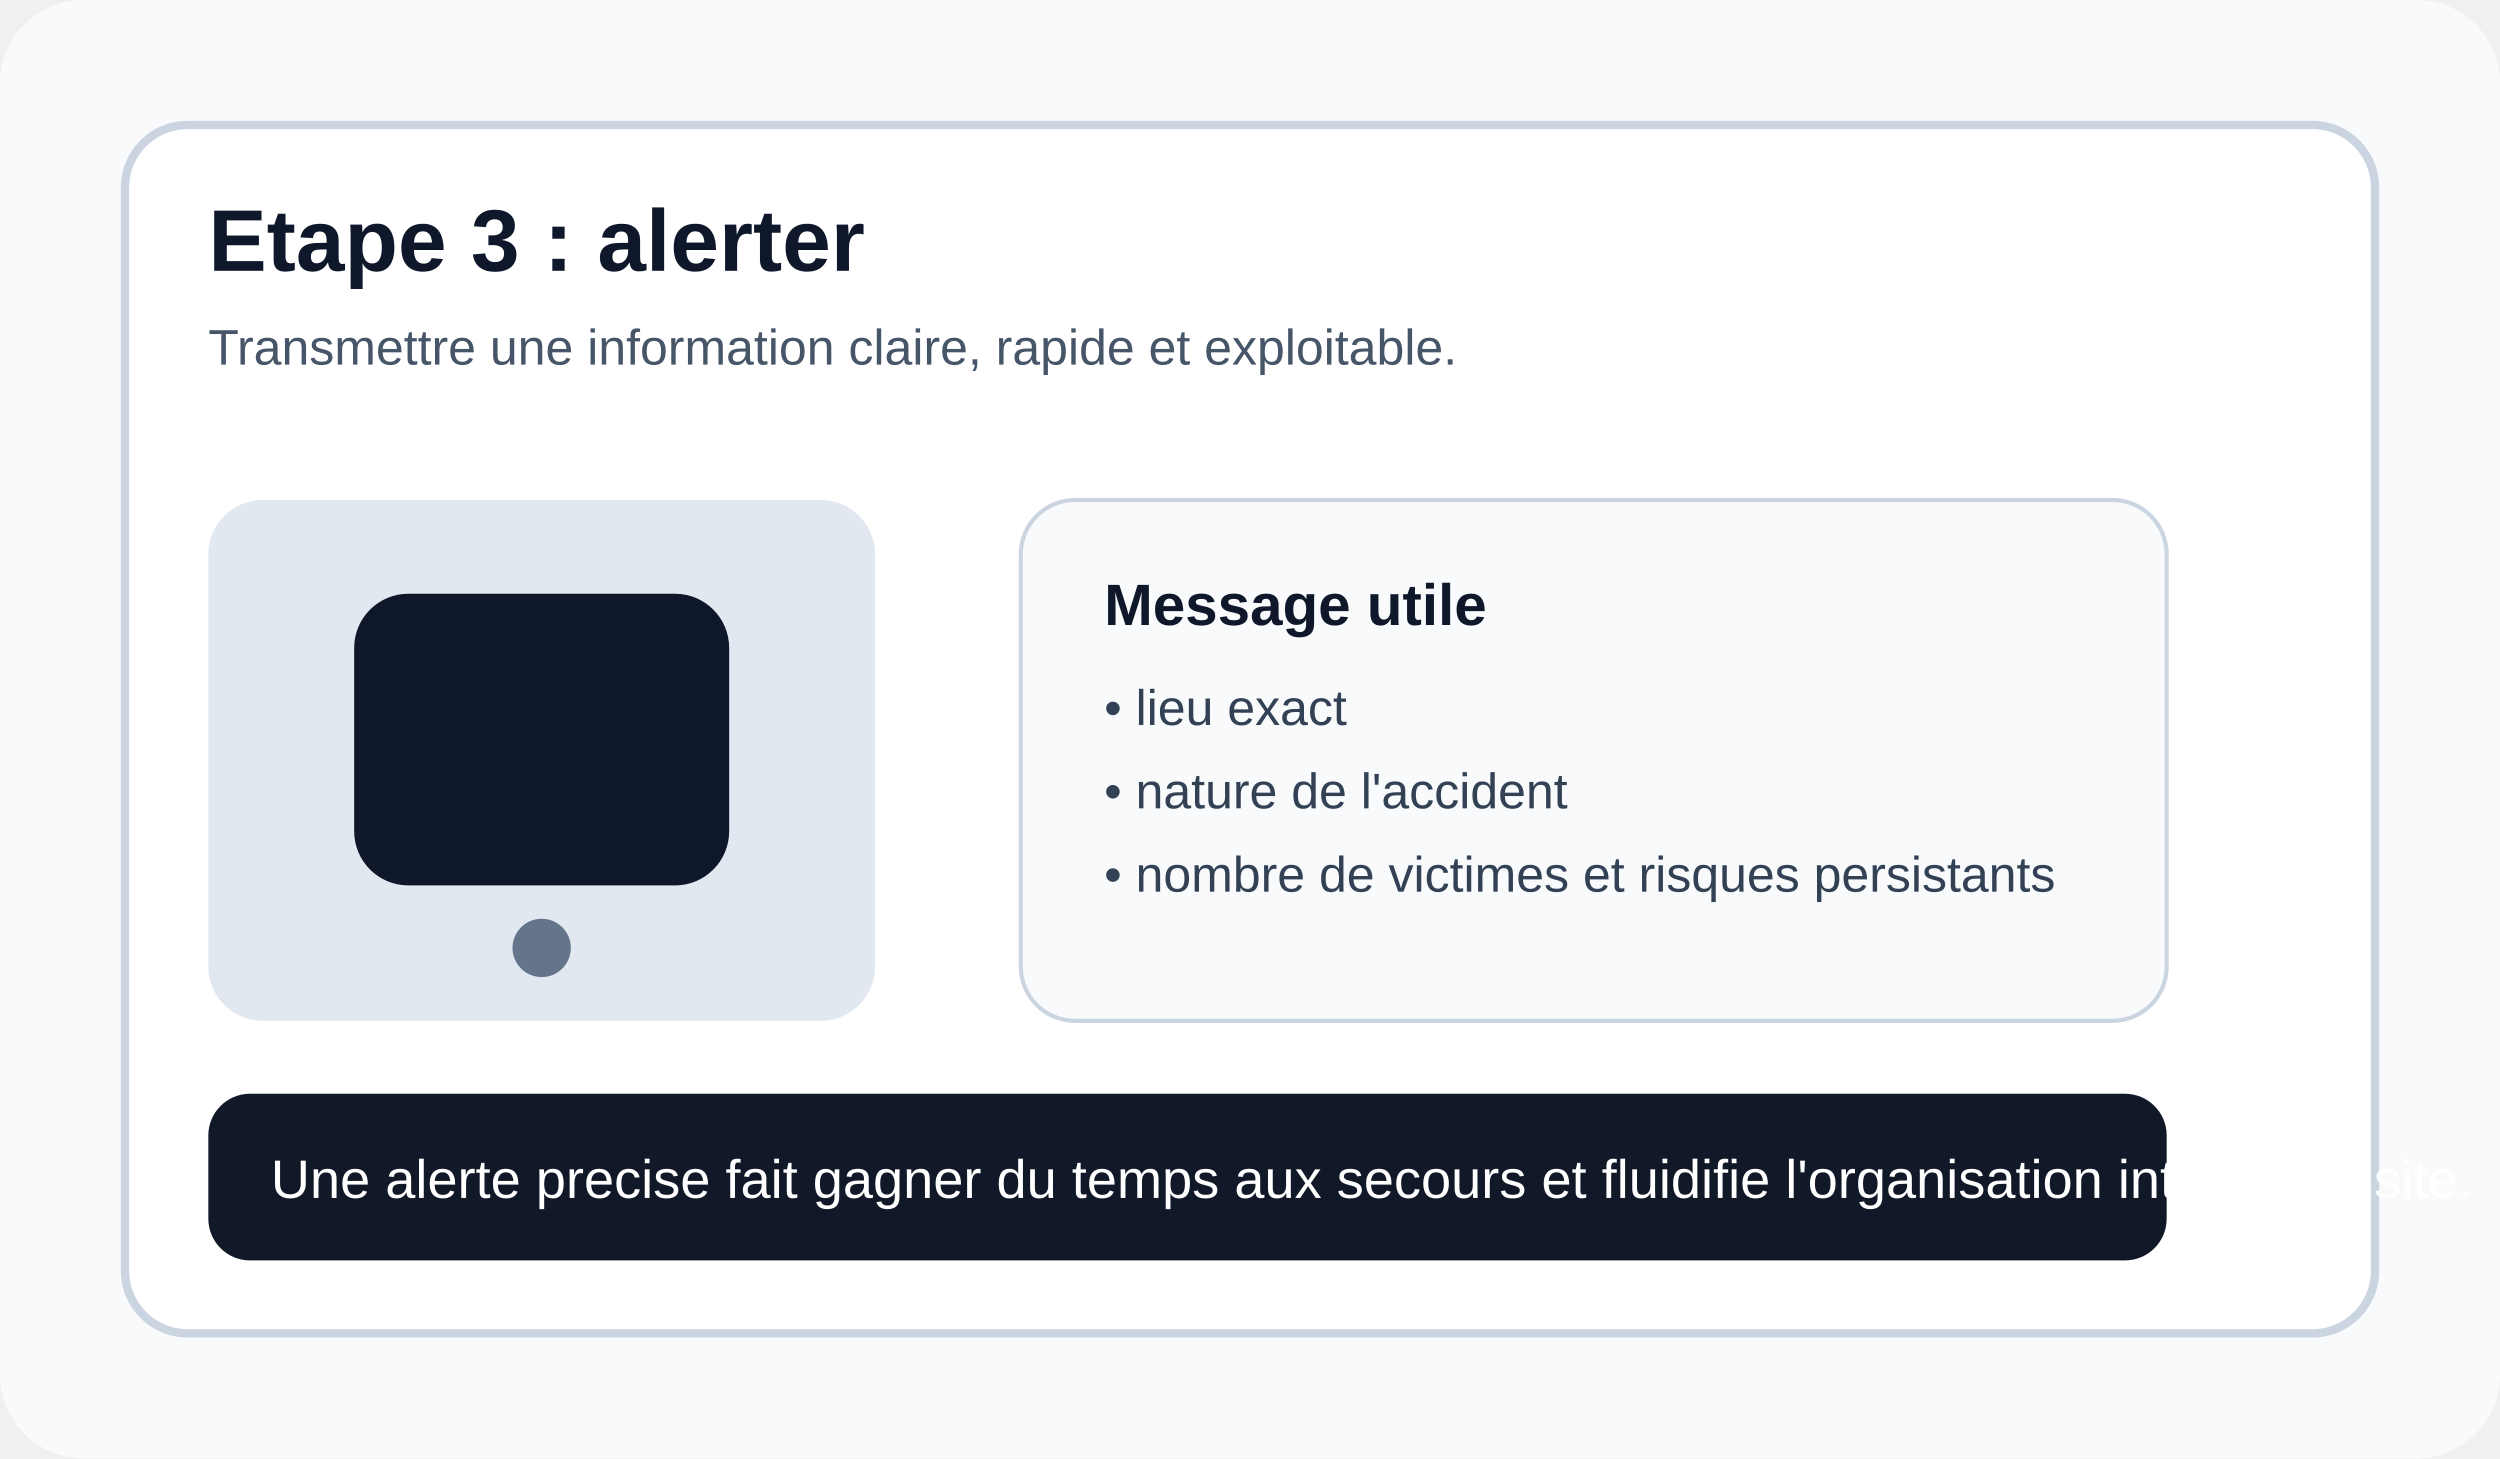
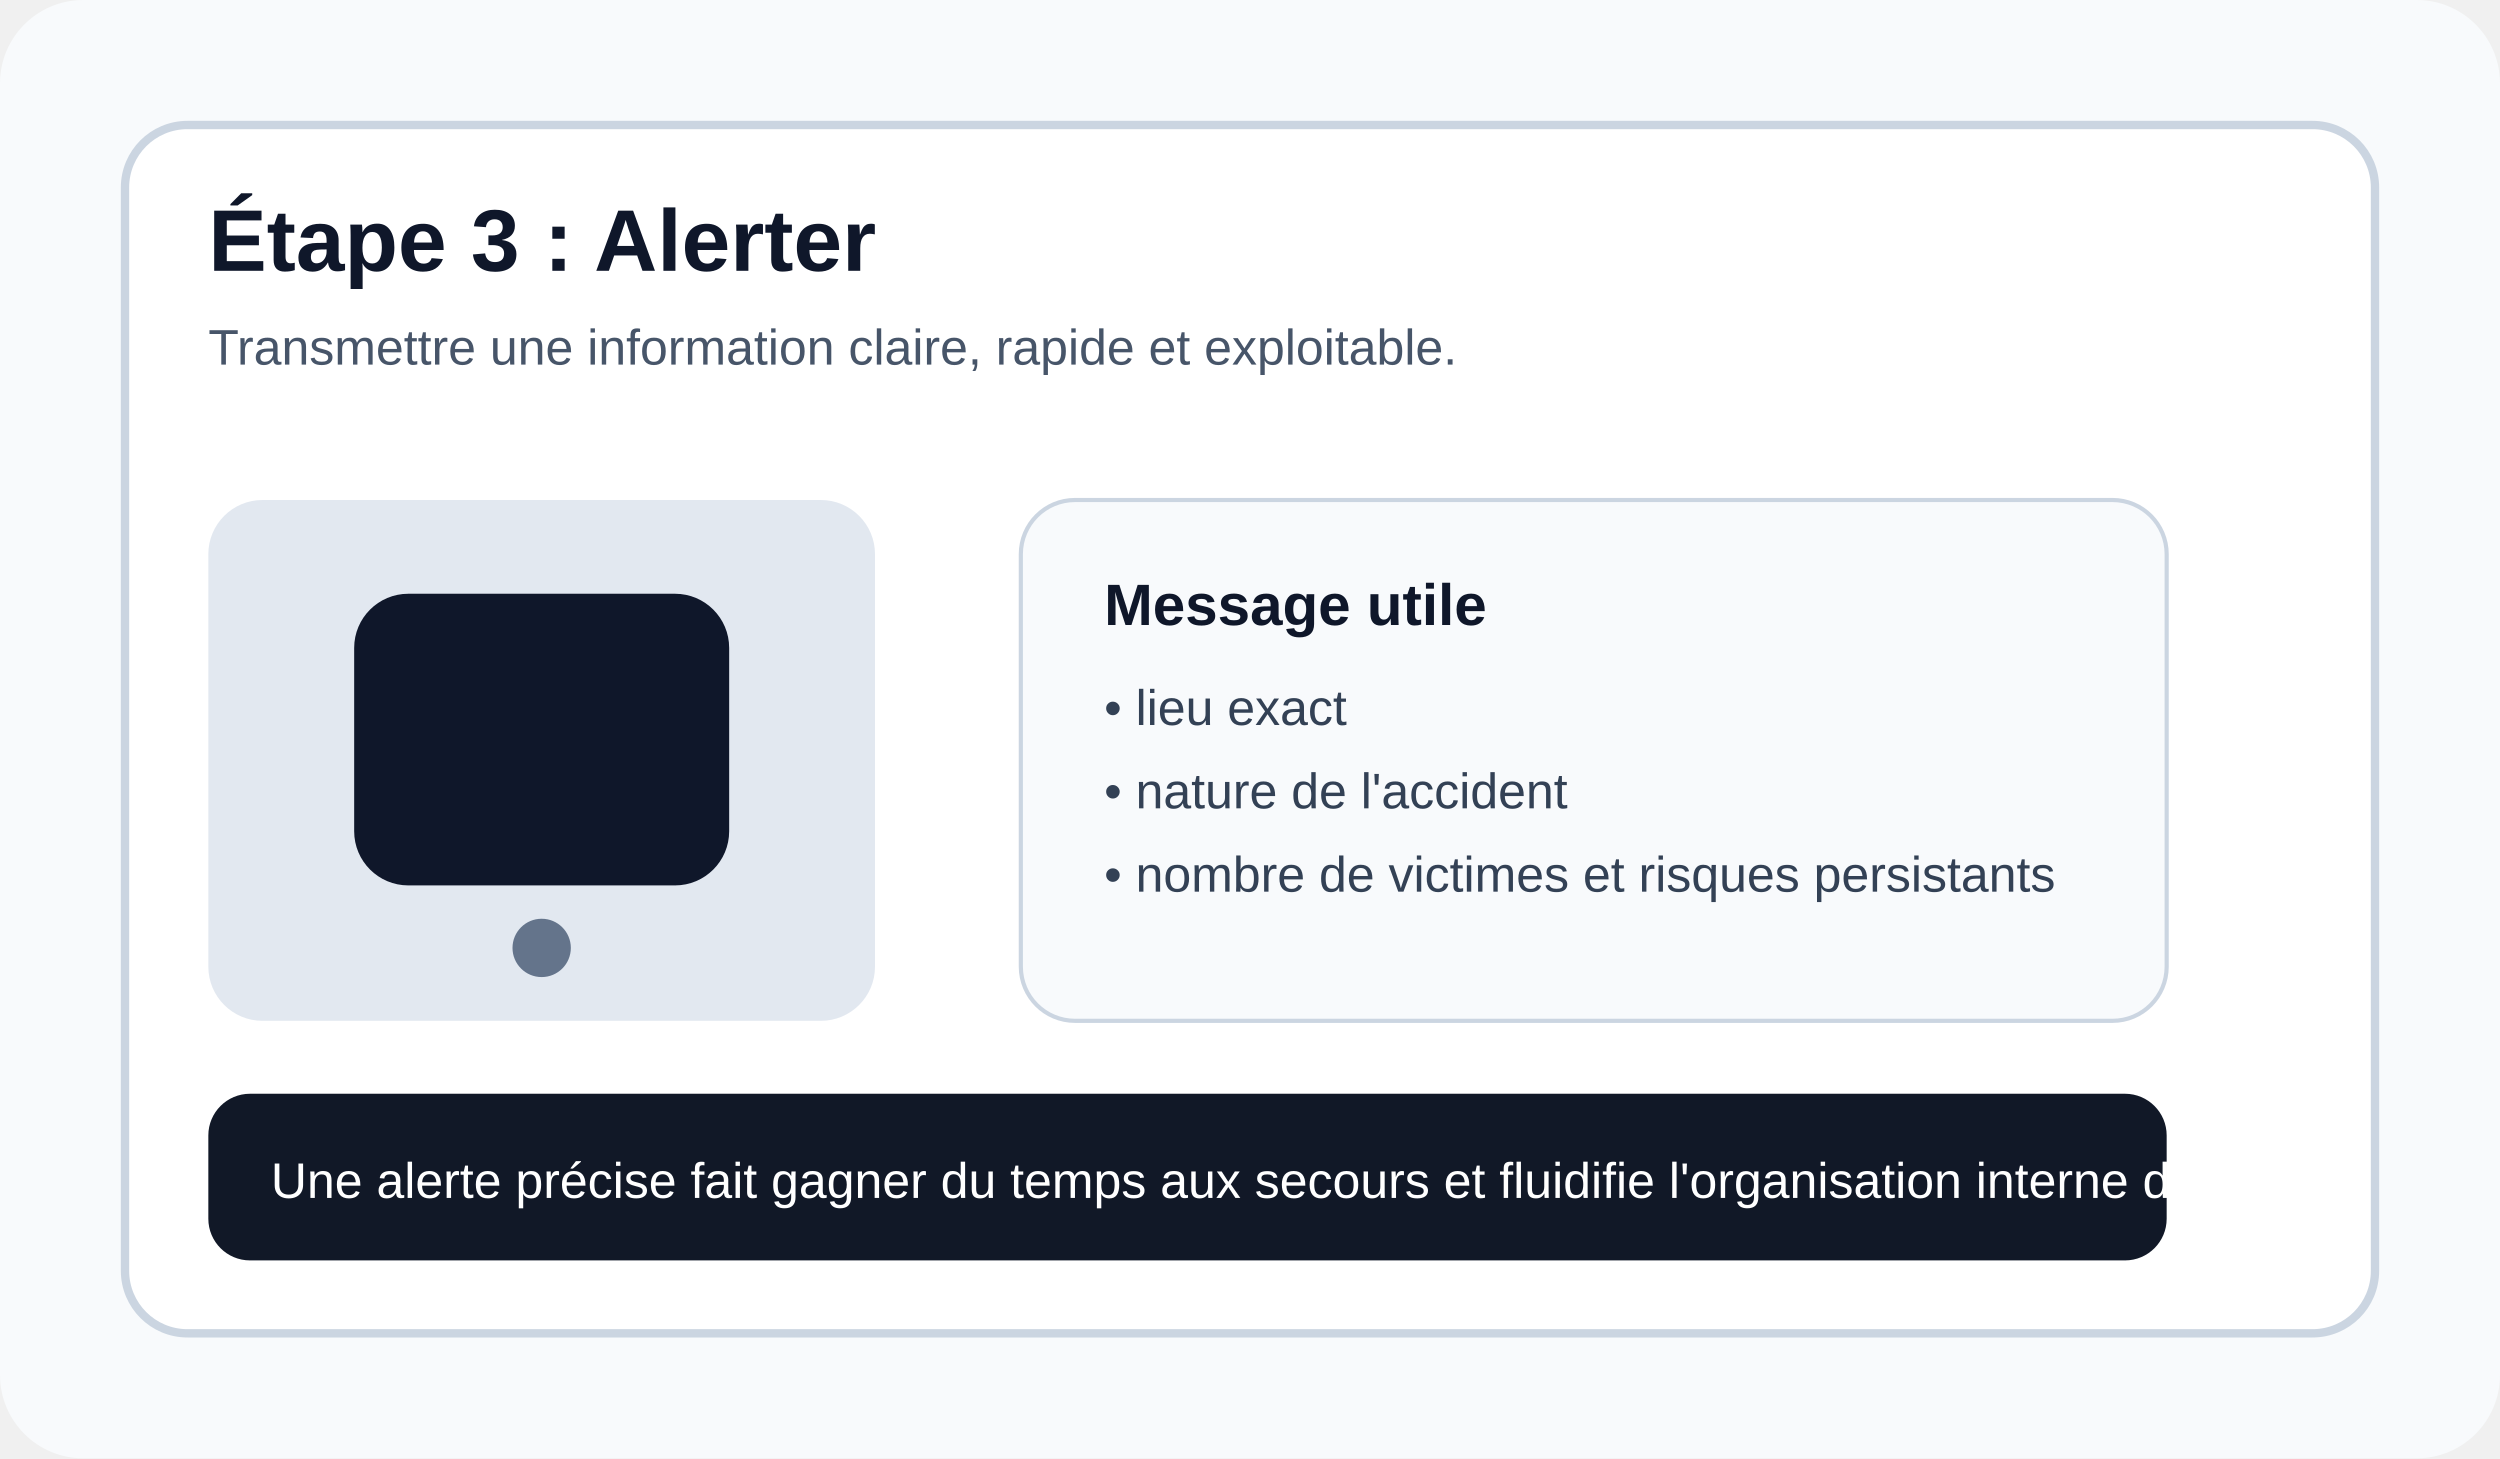
<svg xmlns="http://www.w3.org/2000/svg" width="1200" height="700" viewBox="0 0 1200 700" fill="none">
  <rect width="1200" height="700" rx="40" fill="#F8FAFC" />
  <rect x="60" y="60" width="1080" height="580" rx="30" fill="#FFFFFF" stroke="#CBD5E1" stroke-width="4" />
-   <text x="100" y="130" fill="#0F172A" font-family="Arial, Helvetica, sans-serif" font-size="42" font-weight="700">Etape 3 : alerter</text>
+   <text x="100" y="130" fill="#0F172A" font-family="Arial, Helvetica, sans-serif" font-size="42" font-weight="700">Étape 3 : Alerter</text>
  <text x="100" y="175" fill="#475569" font-family="Arial, Helvetica, sans-serif" font-size="24">Transmettre une information claire, rapide et exploitable.</text>
  <rect x="100" y="240" width="320" height="250" rx="26" fill="#E2E8F0" />
  <rect x="170" y="285" width="180" height="140" rx="26" fill="#0F172A" />
  <circle cx="260" cy="455" r="14" fill="#64748B" />
  <rect x="490" y="240" width="550" height="250" rx="26" fill="#F8FAFC" stroke="#CBD5E1" stroke-width="2" />
  <text x="530" y="300" fill="#0F172A" font-family="Arial, Helvetica, sans-serif" font-size="28" font-weight="700">Message utile</text>
  <text x="530" y="348" fill="#334155" font-family="Arial, Helvetica, sans-serif" font-size="24">• lieu exact</text>
  <text x="530" y="388" fill="#334155" font-family="Arial, Helvetica, sans-serif" font-size="24">• nature de l'accident</text>
  <text x="530" y="428" fill="#334155" font-family="Arial, Helvetica, sans-serif" font-size="24">• nombre de victimes et risques persistants</text>
  <rect x="100" y="525" width="940" height="80" rx="20" fill="#111827" />
-   <text x="130" y="575" fill="#FFFFFF" font-family="Arial, Helvetica, sans-serif" font-size="26">Une alerte precise fait gagner du temps aux secours et fluidifie l'organisation interne du site.</text>
+   <text x="130" y="575" fill="#FFFFFF" font-family="Arial, Helvetica, sans-serif" font-size="24">Une alerte précise fait gagner du temps aux secours et fluidifie l'organisation interne du site.</text>
</svg>
